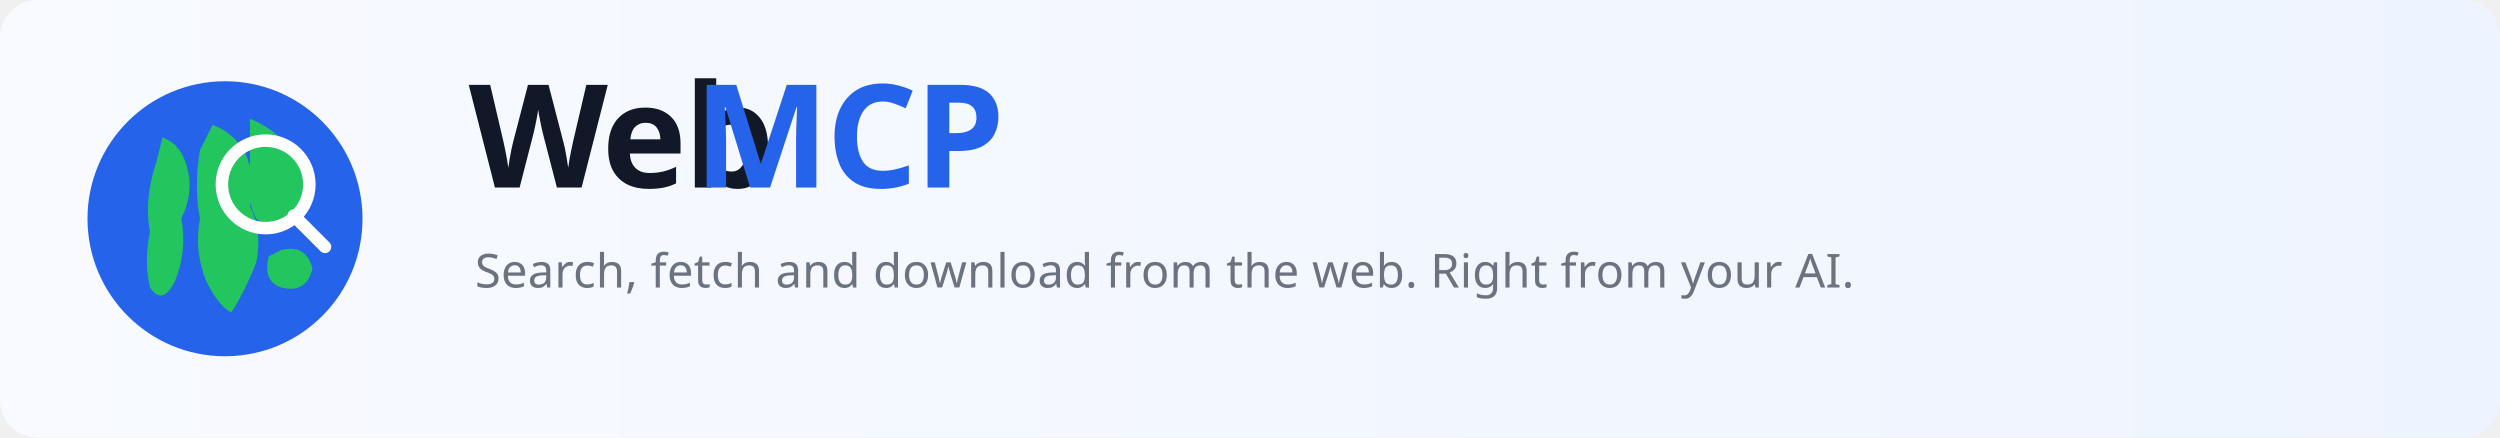
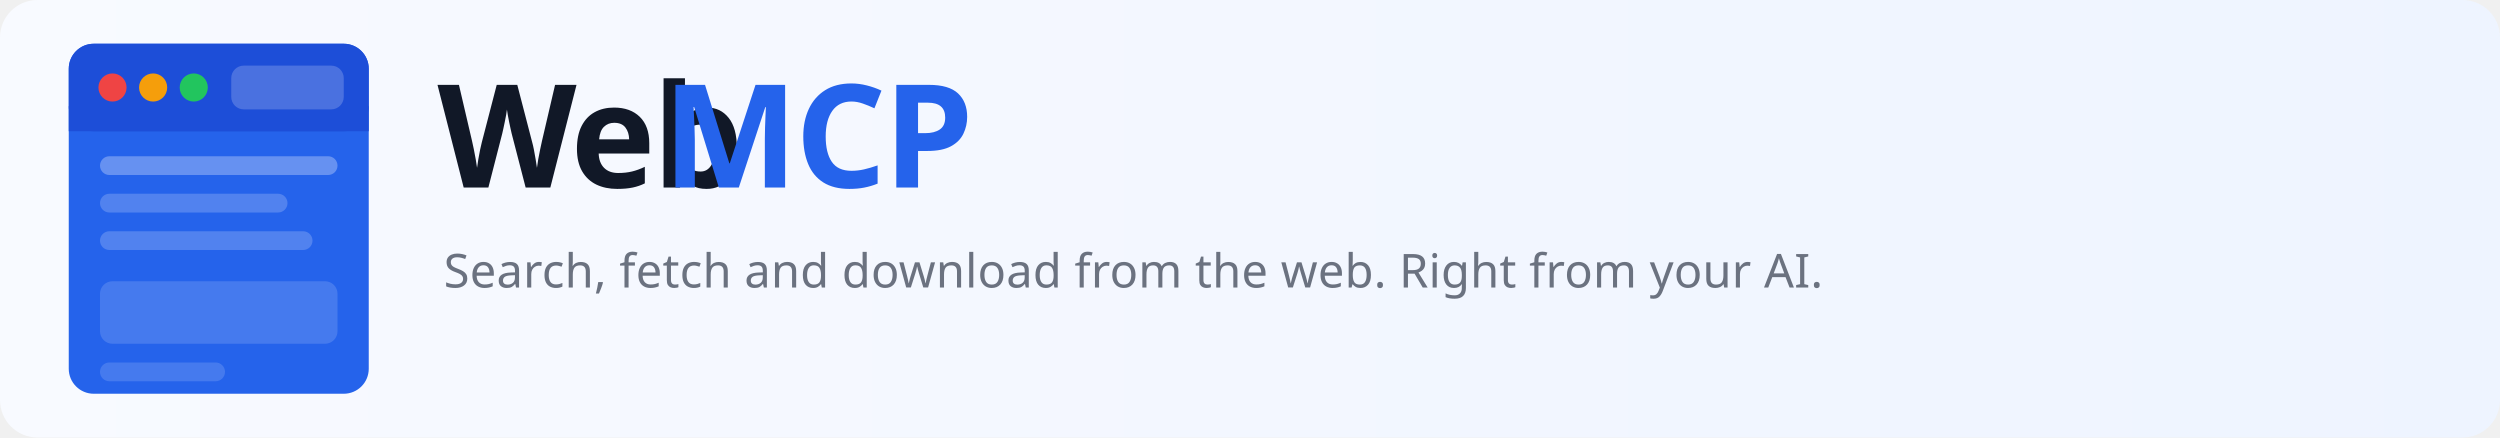
<svg xmlns="http://www.w3.org/2000/svg" viewBox="0 0 800 140">
  <defs>
    <linearGradient id="bg" x1="0%" y1="0%" x2="100%" y2="0%">
      <stop offset="0%" style="stop-color:#f8faff;stop-opacity:1" />
      <stop offset="100%" style="stop-color:#eef4ff;stop-opacity:1" />
    </linearGradient>
  </defs>
  <rect width="800" height="140" rx="12" fill="url(#bg)" />
-   <g transform="translate(72, 70)">
-     <circle cx="0" cy="0" r="44" fill="#2563eb" />
-     <path d="M -4 -30 Q 2 -28 6 -22 Q 10 -14 8 -4 Q 12 4 10 14 Q 6 24 2 30 Q -2 28 -6 20 Q -10 10 -8 0 Q -10 -10 -8 -22 Z" fill="#22c55e" />
-     <path d="M -20 -26 Q -14 -24 -12 -16 Q -10 -8 -14 0 Q -12 10 -16 20 Q -20 28 -24 22 Q -26 14 -24 4 Q -26 -6 -22 -18 Z" fill="#22c55e" />
-     <path d="M 8 -32 Q 18 -28 24 -18 Q 28 -8 22 -2 Q 16 4 10 0 Q 6 -8 8 -18 Z" fill="#22c55e" />
-     <path d="M 18 10 Q 26 8 28 16 Q 26 24 18 22 Q 12 20 14 12 Z" fill="#22c55e" />
-     <circle cx="13" cy="-11" r="14" fill="none" stroke="white" stroke-width="4" />
-     <line x1="22" y1="-1" x2="32" y2="9" stroke="white" stroke-width="4" stroke-linecap="round" />
+   <g transform="translate(22, 14)">
+     <rect x="0" y="0" width="96" height="112" rx="8" fill="#2563eb" />
+     <rect x="0" y="0" width="96" height="28" rx="8" fill="#1d4ed8" />
+     <rect x="0" y="20" width="96" height="8" fill="#1d4ed8" />
+     <circle cx="14" cy="14" r="4.5" fill="#ef4444" />
+     <circle cx="27" cy="14" r="4.5" fill="#f59e0b" />
+     <circle cx="40" cy="14" r="4.5" fill="#22c55e" />
+     <rect x="52" y="7" width="36" height="14" rx="4" fill="white" opacity="0.2" />
+     <rect x="10" y="36" width="76" height="6" rx="3" fill="white" opacity="0.3" />
+     <rect x="10" y="48" width="60" height="6" rx="3" fill="white" opacity="0.2" />
+     <rect x="10" y="60" width="68" height="6" rx="3" fill="white" opacity="0.2" />
+     <rect x="10" y="76" width="76" height="20" rx="4" fill="white" opacity="0.15" />
+     <rect x="10" y="102" width="40" height="6" rx="3" fill="white" opacity="0.15" />
  </g>
-   <text x="150" y="60" font-family="'Segoe UI', system-ui, sans-serif" font-size="46" font-weight="800" fill="#111827" letter-spacing="-1">Web</text>
-   <text x="222" y="60" font-family="'Segoe UI', system-ui, sans-serif" font-size="46" font-weight="800" fill="#2563eb" letter-spacing="-1"> MCP</text>
-   <text x="152" y="92" font-family="'Segoe UI', system-ui, sans-serif" font-size="15" fill="#6b7280" letter-spacing="0.1">Search, fetch and download from the web. Right from your AI.</text>
+   <text x="140" y="60" font-family="'Segoe UI', system-ui, sans-serif" font-size="46" font-weight="800" fill="#111827" letter-spacing="-1">Web</text>
+   <text x="212" y="60" font-family="'Segoe UI', system-ui, sans-serif" font-size="46" font-weight="800" fill="#2563eb" letter-spacing="-1"> MCP</text>
+   <text x="142" y="92" font-family="'Segoe UI', system-ui, sans-serif" font-size="15" fill="#6b7280" letter-spacing="0.1">Search, fetch and download from the web. Right from your AI.</text>
</svg>
